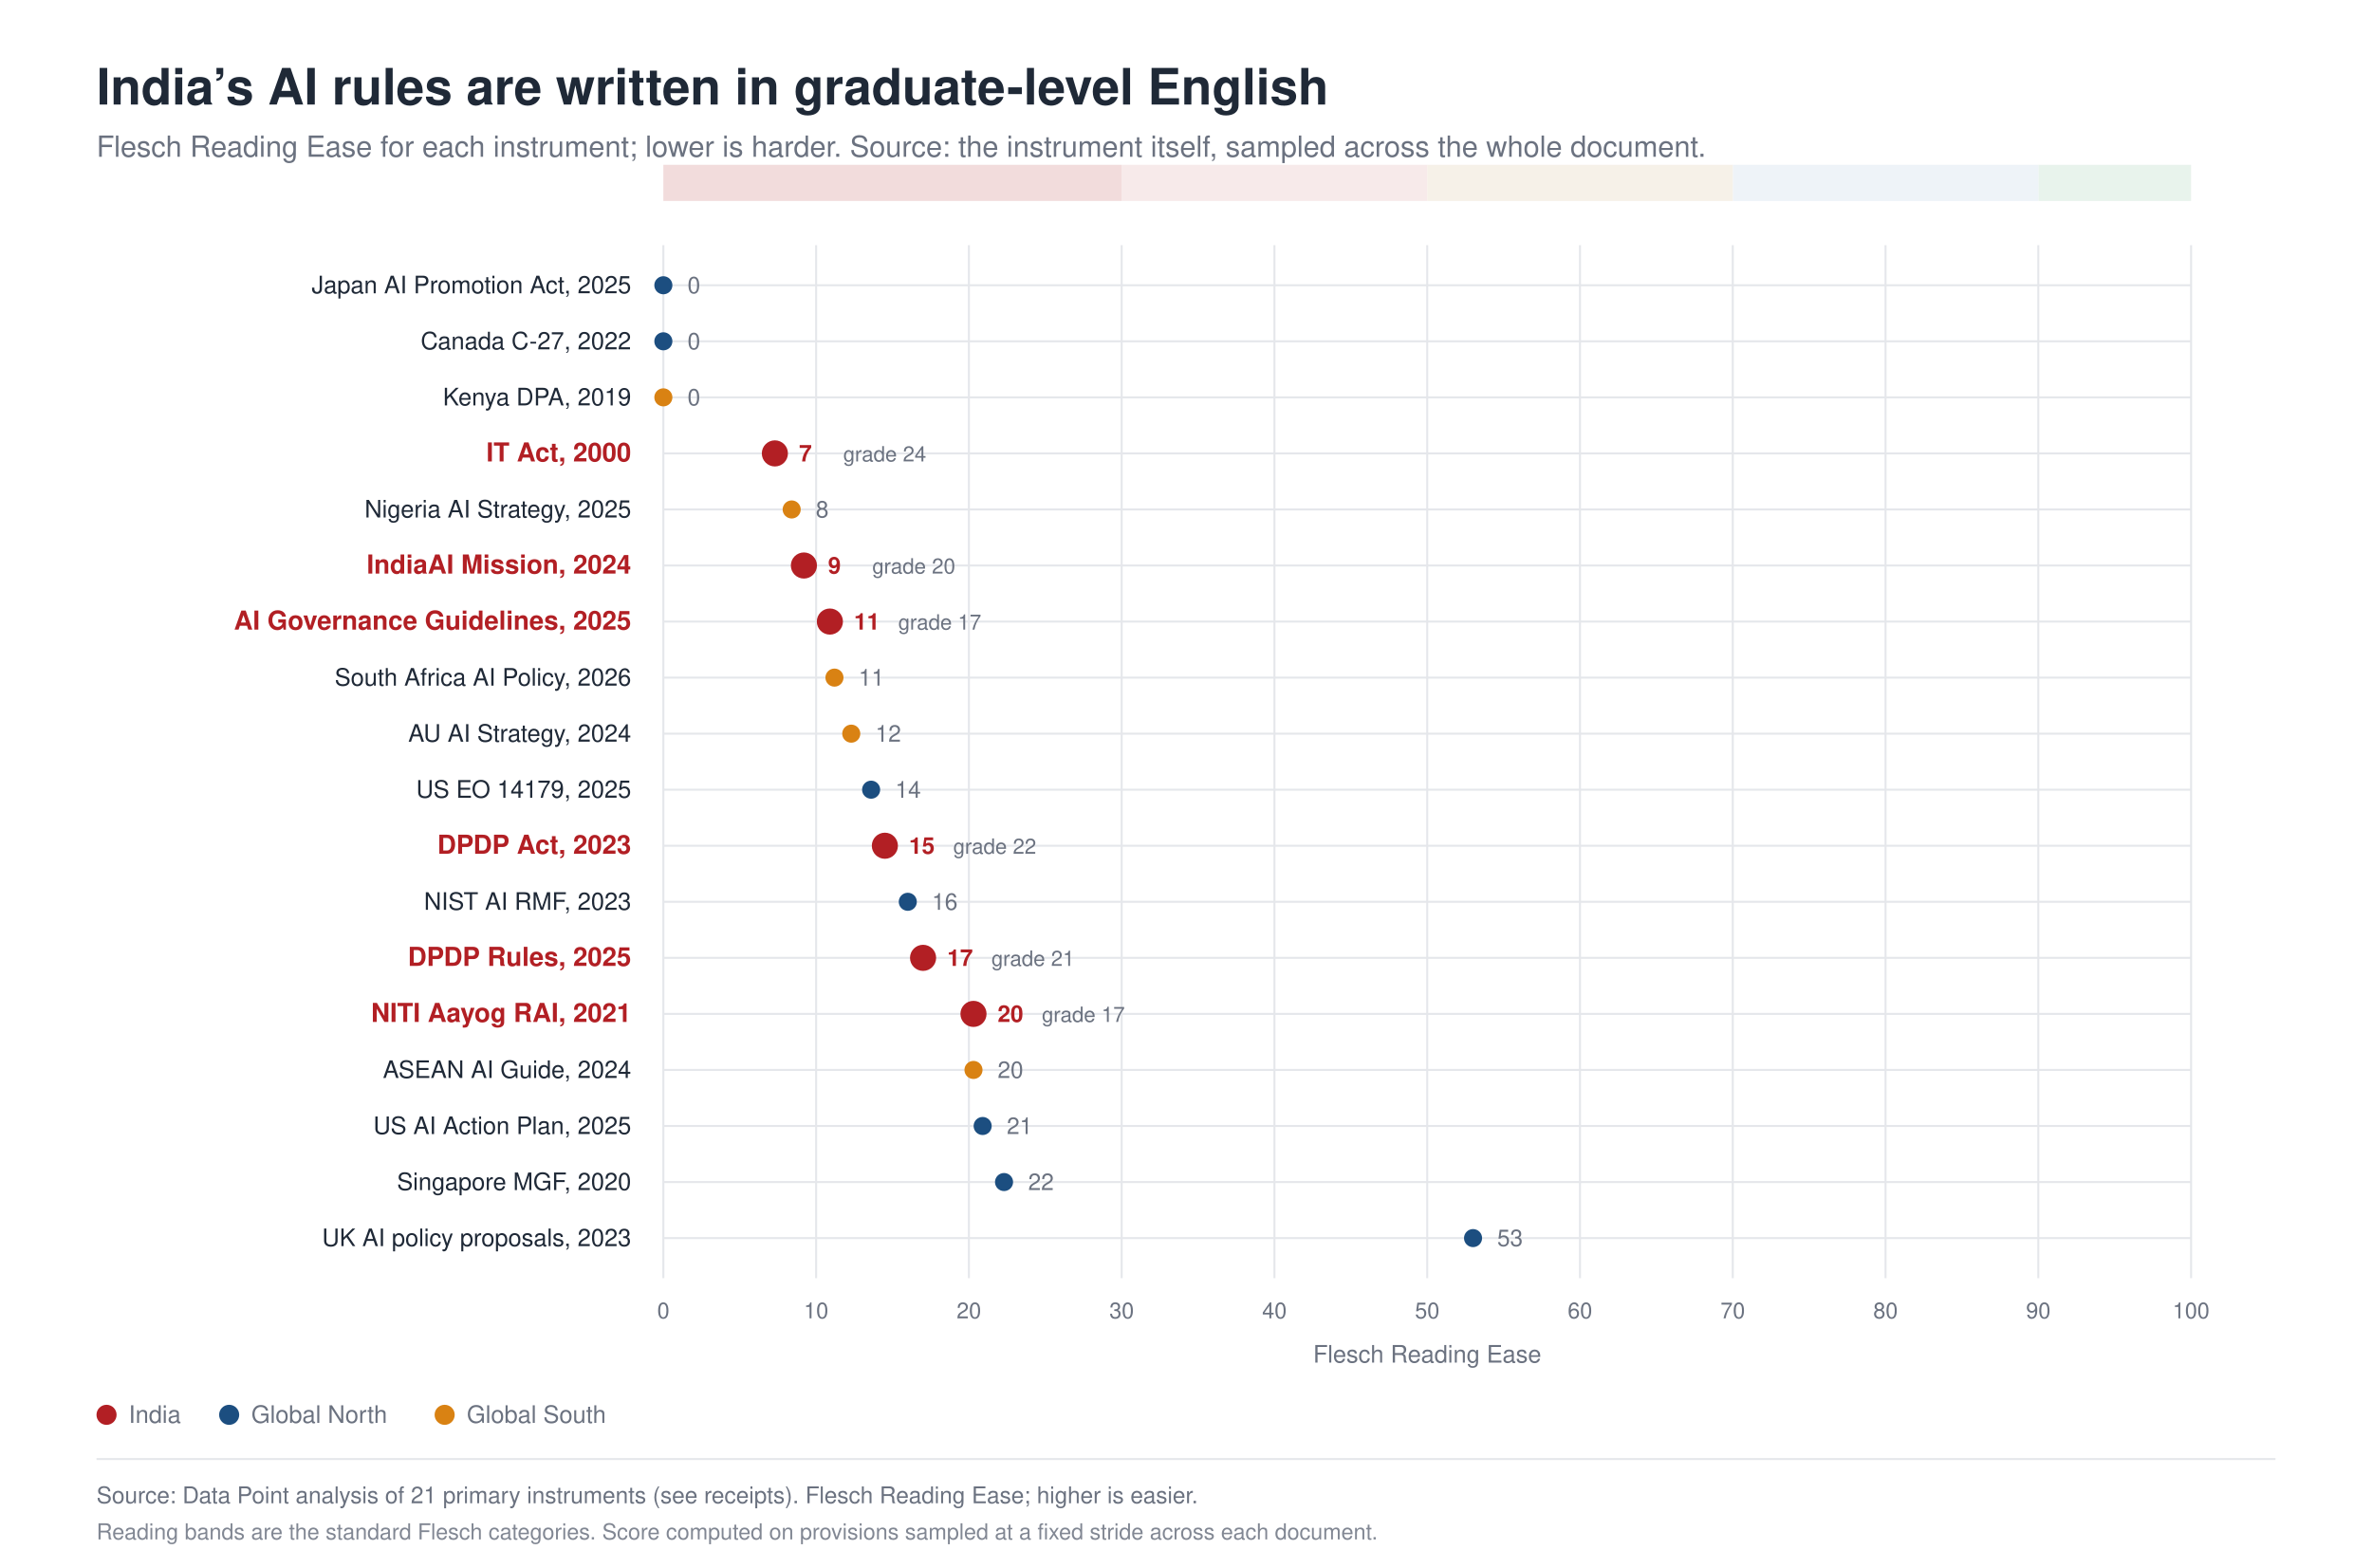
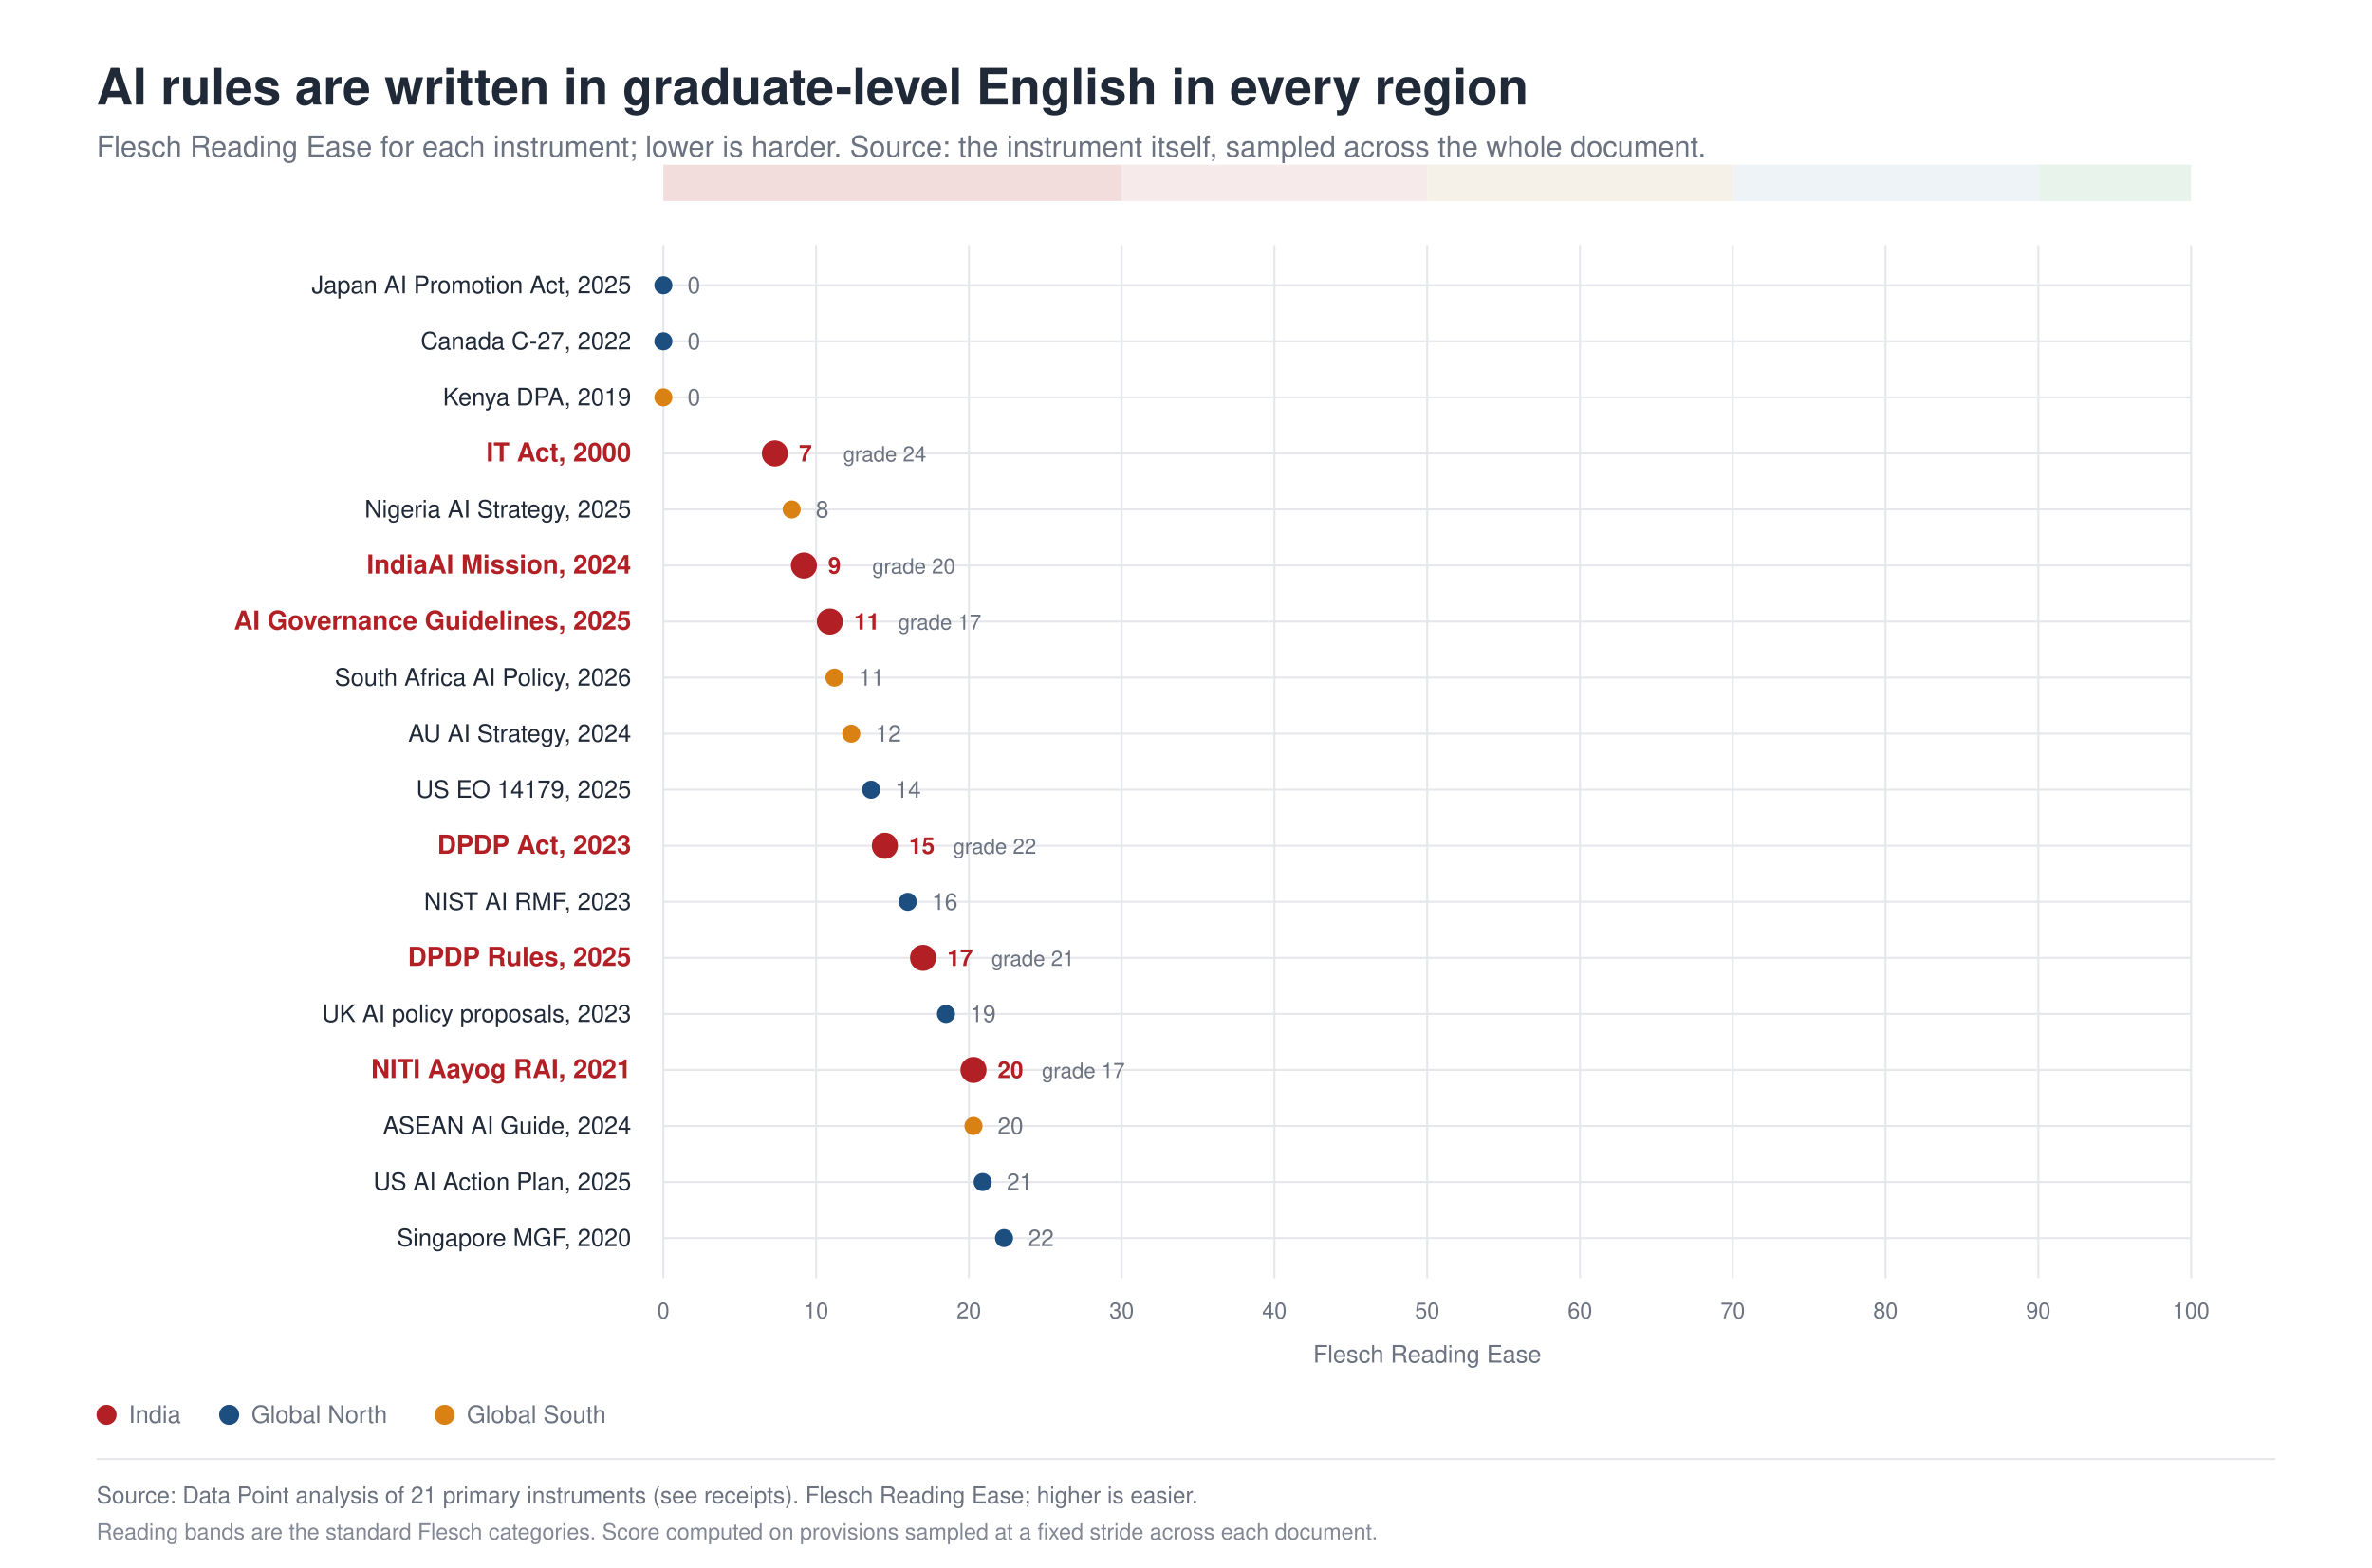
<svg xmlns="http://www.w3.org/2000/svg" width="1180" height="780" viewBox="0 0 1180 780" font-family="'Helvetica Neue', Helvetica, Arial, sans-serif">
-   <text x="48" y="52" font-size="25" font-weight="700" fill="#1f2937" text-anchor="start" opacity="1">India’s AI rules are written in graduate-level English</text>
+   <text x="48" y="52" font-size="25" font-weight="700" fill="#1f2937" text-anchor="start" opacity="1">AI rules are written in graduate-level English in every region</text>
  <text x="48" y="78" font-size="14.5" font-weight="400" fill="#6b7280" text-anchor="start" opacity="1">Flesch Reading Ease for each instrument; lower is harder. Source: the instrument itself, sampled across the whole document.</text>
  <rect x="1014" y="82" width="76" height="18" fill="#e8f3ec" stroke="none" stroke-width="1" opacity="1" rx="0" />
  <rect x="862" y="82" width="152" height="18" fill="#eef3f8" stroke="none" stroke-width="1" opacity="1" rx="0" />
  <rect x="710" y="82" width="152" height="18" fill="#f6f1e8" stroke="none" stroke-width="1" opacity="1" rx="0" />
  <rect x="558" y="82" width="152" height="18" fill="#f7eaea" stroke="none" stroke-width="1" opacity="1" rx="0" />
  <rect x="330" y="82" width="228" height="18" fill="#f2dcdc" stroke="none" stroke-width="1" opacity="1" rx="0" />
  <line x1="330" y1="122" x2="330" y2="636" stroke="#e5e7eb" stroke-width="1" opacity="1" stroke-linecap="butt" />
  <text x="330" y="656" font-size="11" font-weight="400" fill="#6b7280" text-anchor="middle" opacity="1">0</text>
  <line x1="406" y1="122" x2="406" y2="636" stroke="#e5e7eb" stroke-width="1" opacity="1" stroke-linecap="butt" />
  <text x="406" y="656" font-size="11" font-weight="400" fill="#6b7280" text-anchor="middle" opacity="1">10</text>
  <line x1="482" y1="122" x2="482" y2="636" stroke="#e5e7eb" stroke-width="1" opacity="1" stroke-linecap="butt" />
  <text x="482" y="656" font-size="11" font-weight="400" fill="#6b7280" text-anchor="middle" opacity="1">20</text>
  <line x1="558" y1="122" x2="558" y2="636" stroke="#e5e7eb" stroke-width="1" opacity="1" stroke-linecap="butt" />
  <text x="558" y="656" font-size="11" font-weight="400" fill="#6b7280" text-anchor="middle" opacity="1">30</text>
  <line x1="634" y1="122" x2="634" y2="636" stroke="#e5e7eb" stroke-width="1" opacity="1" stroke-linecap="butt" />
  <text x="634" y="656" font-size="11" font-weight="400" fill="#6b7280" text-anchor="middle" opacity="1">40</text>
  <line x1="710" y1="122" x2="710" y2="636" stroke="#e5e7eb" stroke-width="1" opacity="1" stroke-linecap="butt" />
  <text x="710" y="656" font-size="11" font-weight="400" fill="#6b7280" text-anchor="middle" opacity="1">50</text>
  <line x1="786" y1="122" x2="786" y2="636" stroke="#e5e7eb" stroke-width="1" opacity="1" stroke-linecap="butt" />
  <text x="786" y="656" font-size="11" font-weight="400" fill="#6b7280" text-anchor="middle" opacity="1">60</text>
  <line x1="862" y1="122" x2="862" y2="636" stroke="#e5e7eb" stroke-width="1" opacity="1" stroke-linecap="butt" />
  <text x="862" y="656" font-size="11" font-weight="400" fill="#6b7280" text-anchor="middle" opacity="1">70</text>
  <line x1="938" y1="122" x2="938" y2="636" stroke="#e5e7eb" stroke-width="1" opacity="1" stroke-linecap="butt" />
  <text x="938" y="656" font-size="11" font-weight="400" fill="#6b7280" text-anchor="middle" opacity="1">80</text>
  <line x1="1014" y1="122" x2="1014" y2="636" stroke="#e5e7eb" stroke-width="1" opacity="1" stroke-linecap="butt" />
  <text x="1014" y="656" font-size="11" font-weight="400" fill="#6b7280" text-anchor="middle" opacity="1">90</text>
  <line x1="1090" y1="122" x2="1090" y2="636" stroke="#e5e7eb" stroke-width="1" opacity="1" stroke-linecap="butt" />
  <text x="1090" y="656" font-size="11" font-weight="400" fill="#6b7280" text-anchor="middle" opacity="1">100</text>
  <text x="710" y="678" font-size="12" font-weight="400" fill="#6b7280" text-anchor="middle" opacity="1">Flesch Reading Ease</text>
  <text x="314" y="145.94" font-size="12" font-weight="400" fill="#1f2937" text-anchor="end" opacity="1">Japan AI Promotion Act, 2025</text>
  <line x1="330" y1="141.94" x2="1090" y2="141.94" stroke="#e5e7eb" stroke-width="1" opacity="1" stroke-linecap="butt" />
  <circle cx="330" cy="141.94" r="4.5" fill="#1c4e80" stroke="none" stroke-width="1" opacity="1" />
  <text x="342" y="145.94" font-size="11.5" font-weight="400" fill="#6b7280" text-anchor="start" opacity="1">0</text>
  <text x="314" y="173.83" font-size="12" font-weight="400" fill="#1f2937" text-anchor="end" opacity="1">Canada C-27, 2022</text>
  <line x1="330" y1="169.83" x2="1090" y2="169.83" stroke="#e5e7eb" stroke-width="1" opacity="1" stroke-linecap="butt" />
  <circle cx="330" cy="169.83" r="4.5" fill="#1c4e80" stroke="none" stroke-width="1" opacity="1" />
  <text x="342" y="173.83" font-size="11.5" font-weight="400" fill="#6b7280" text-anchor="start" opacity="1">0</text>
  <text x="314" y="201.72" font-size="12" font-weight="400" fill="#1f2937" text-anchor="end" opacity="1">Kenya DPA, 2019</text>
  <line x1="330" y1="197.72" x2="1090" y2="197.72" stroke="#e5e7eb" stroke-width="1" opacity="1" stroke-linecap="butt" />
  <circle cx="330" cy="197.72" r="4.5" fill="#d98213" stroke="none" stroke-width="1" opacity="1" />
  <text x="342" y="201.72" font-size="11.5" font-weight="400" fill="#6b7280" text-anchor="start" opacity="1">0</text>
  <text x="314" y="229.61" font-size="13" font-weight="700" fill="#b21f24" text-anchor="end" opacity="1">IT Act, 2000</text>
  <line x1="330" y1="225.61" x2="1090" y2="225.61" stroke="#e5e7eb" stroke-width="1" opacity="1" stroke-linecap="butt" />
  <circle cx="385.48" cy="225.61" r="6.5" fill="#b21f24" stroke="none" stroke-width="1" opacity="1" />
  <text x="397.48" y="229.61" font-size="11.5" font-weight="700" fill="#b21f24" text-anchor="start" opacity="1">7</text>
  <text x="419.48" y="229.61" font-size="10.5" font-weight="400" fill="#6b7280" text-anchor="start" opacity="1">grade 24</text>
  <text x="314" y="257.5" font-size="12" font-weight="400" fill="#1f2937" text-anchor="end" opacity="1">Nigeria AI Strategy, 2025</text>
  <line x1="330" y1="253.5" x2="1090" y2="253.5" stroke="#e5e7eb" stroke-width="1" opacity="1" stroke-linecap="butt" />
  <circle cx="393.84" cy="253.5" r="4.5" fill="#d98213" stroke="none" stroke-width="1" opacity="1" />
  <text x="405.84" y="257.5" font-size="11.5" font-weight="400" fill="#6b7280" text-anchor="start" opacity="1">8</text>
  <text x="314" y="285.39" font-size="13" font-weight="700" fill="#b21f24" text-anchor="end" opacity="1">IndiaAI Mission, 2024</text>
  <line x1="330" y1="281.39" x2="1090" y2="281.39" stroke="#e5e7eb" stroke-width="1" opacity="1" stroke-linecap="butt" />
  <circle cx="399.92" cy="281.39" r="6.5" fill="#b21f24" stroke="none" stroke-width="1" opacity="1" />
  <text x="411.92" y="285.39" font-size="11.5" font-weight="700" fill="#b21f24" text-anchor="start" opacity="1">9</text>
  <text x="433.92" y="285.39" font-size="10.5" font-weight="400" fill="#6b7280" text-anchor="start" opacity="1">grade 20</text>
  <text x="314" y="313.28" font-size="13" font-weight="700" fill="#b21f24" text-anchor="end" opacity="1">AI Governance Guidelines, 2025</text>
  <line x1="330" y1="309.28" x2="1090" y2="309.28" stroke="#e5e7eb" stroke-width="1" opacity="1" stroke-linecap="butt" />
  <circle cx="412.84" cy="309.28" r="6.5" fill="#b21f24" stroke="none" stroke-width="1" opacity="1" />
  <text x="424.84" y="313.28" font-size="11.5" font-weight="700" fill="#b21f24" text-anchor="start" opacity="1">11</text>
  <text x="446.84" y="313.28" font-size="10.5" font-weight="400" fill="#6b7280" text-anchor="start" opacity="1">grade 17</text>
  <text x="314" y="341.17" font-size="12" font-weight="400" fill="#1f2937" text-anchor="end" opacity="1">South Africa AI Policy, 2026</text>
  <line x1="330" y1="337.17" x2="1090" y2="337.17" stroke="#e5e7eb" stroke-width="1" opacity="1" stroke-linecap="butt" />
  <circle cx="415.12" cy="337.17" r="4.5" fill="#d98213" stroke="none" stroke-width="1" opacity="1" />
  <text x="427.12" y="341.17" font-size="11.5" font-weight="400" fill="#6b7280" text-anchor="start" opacity="1">11</text>
  <text x="314" y="369.06" font-size="12" font-weight="400" fill="#1f2937" text-anchor="end" opacity="1">AU AI Strategy, 2024</text>
  <line x1="330" y1="365.06" x2="1090" y2="365.06" stroke="#e5e7eb" stroke-width="1" opacity="1" stroke-linecap="butt" />
  <circle cx="423.48" cy="365.06" r="4.5" fill="#d98213" stroke="none" stroke-width="1" opacity="1" />
  <text x="435.48" y="369.06" font-size="11.5" font-weight="400" fill="#6b7280" text-anchor="start" opacity="1">12</text>
  <text x="314" y="396.94" font-size="12" font-weight="400" fill="#1f2937" text-anchor="end" opacity="1">US EO 14179, 2025</text>
  <line x1="330" y1="392.94" x2="1090" y2="392.94" stroke="#e5e7eb" stroke-width="1" opacity="1" stroke-linecap="butt" />
  <circle cx="433.36" cy="392.94" r="4.5" fill="#1c4e80" stroke="none" stroke-width="1" opacity="1" />
  <text x="445.36" y="396.94" font-size="11.5" font-weight="400" fill="#6b7280" text-anchor="start" opacity="1">14</text>
  <text x="314" y="424.83" font-size="13" font-weight="700" fill="#b21f24" text-anchor="end" opacity="1">DPDP Act, 2023</text>
  <line x1="330" y1="420.83" x2="1090" y2="420.83" stroke="#e5e7eb" stroke-width="1" opacity="1" stroke-linecap="butt" />
  <circle cx="440.2" cy="420.83" r="6.5" fill="#b21f24" stroke="none" stroke-width="1" opacity="1" />
  <text x="452.2" y="424.83" font-size="11.5" font-weight="700" fill="#b21f24" text-anchor="start" opacity="1">15</text>
  <text x="474.2" y="424.83" font-size="10.5" font-weight="400" fill="#6b7280" text-anchor="start" opacity="1">grade 22</text>
  <text x="314" y="452.72" font-size="12" font-weight="400" fill="#1f2937" text-anchor="end" opacity="1">NIST AI RMF, 2023</text>
  <line x1="330" y1="448.72" x2="1090" y2="448.72" stroke="#e5e7eb" stroke-width="1" opacity="1" stroke-linecap="butt" />
  <circle cx="451.6" cy="448.72" r="4.5" fill="#1c4e80" stroke="none" stroke-width="1" opacity="1" />
  <text x="463.6" y="452.72" font-size="11.5" font-weight="400" fill="#6b7280" text-anchor="start" opacity="1">16</text>
  <text x="314" y="480.61" font-size="13" font-weight="700" fill="#b21f24" text-anchor="end" opacity="1">DPDP Rules, 2025</text>
  <line x1="330" y1="476.61" x2="1090" y2="476.61" stroke="#e5e7eb" stroke-width="1" opacity="1" stroke-linecap="butt" />
  <circle cx="459.2" cy="476.61" r="6.5" fill="#b21f24" stroke="none" stroke-width="1" opacity="1" />
  <text x="471.2" y="480.61" font-size="11.5" font-weight="700" fill="#b21f24" text-anchor="start" opacity="1">17</text>
  <text x="493.2" y="480.61" font-size="10.5" font-weight="400" fill="#6b7280" text-anchor="start" opacity="1">grade 21</text>
-   <text x="314" y="508.5" font-size="13" font-weight="700" fill="#b21f24" text-anchor="end" opacity="1">NITI Aayog RAI, 2021</text>
+   <text x="314" y="508.5" font-size="12" font-weight="400" fill="#1f2937" text-anchor="end" opacity="1">UK AI policy proposals, 2023</text>
  <line x1="330" y1="504.5" x2="1090" y2="504.5" stroke="#e5e7eb" stroke-width="1" opacity="1" stroke-linecap="butt" />
-   <circle cx="484.28" cy="504.5" r="6.5" fill="#b21f24" stroke="none" stroke-width="1" opacity="1" />
-   <text x="496.28" y="508.5" font-size="11.5" font-weight="700" fill="#b21f24" text-anchor="start" opacity="1">20</text>
-   <text x="518.28" y="508.5" font-size="10.5" font-weight="400" fill="#6b7280" text-anchor="start" opacity="1">grade 17</text>
-   <text x="314" y="536.39" font-size="12" font-weight="400" fill="#1f2937" text-anchor="end" opacity="1">ASEAN AI Guide, 2024</text>
+   <circle cx="470.6" cy="504.5" r="4.5" fill="#1c4e80" stroke="none" stroke-width="1" opacity="1" />
+   <text x="482.6" y="508.5" font-size="11.5" font-weight="400" fill="#6b7280" text-anchor="start" opacity="1">19</text>
+   <text x="314" y="536.39" font-size="13" font-weight="700" fill="#b21f24" text-anchor="end" opacity="1">NITI Aayog RAI, 2021</text>
  <line x1="330" y1="532.39" x2="1090" y2="532.39" stroke="#e5e7eb" stroke-width="1" opacity="1" stroke-linecap="butt" />
-   <circle cx="484.28" cy="532.39" r="4.5" fill="#d98213" stroke="none" stroke-width="1" opacity="1" />
-   <text x="496.28" y="536.39" font-size="11.5" font-weight="400" fill="#6b7280" text-anchor="start" opacity="1">20</text>
-   <text x="314" y="564.28" font-size="12" font-weight="400" fill="#1f2937" text-anchor="end" opacity="1">US AI Action Plan, 2025</text>
+   <circle cx="484.28" cy="532.39" r="6.5" fill="#b21f24" stroke="none" stroke-width="1" opacity="1" />
+   <text x="496.28" y="536.39" font-size="11.5" font-weight="700" fill="#b21f24" text-anchor="start" opacity="1">20</text>
+   <text x="518.28" y="536.39" font-size="10.5" font-weight="400" fill="#6b7280" text-anchor="start" opacity="1">grade 17</text>
+   <text x="314" y="564.28" font-size="12" font-weight="400" fill="#1f2937" text-anchor="end" opacity="1">ASEAN AI Guide, 2024</text>
  <line x1="330" y1="560.28" x2="1090" y2="560.28" stroke="#e5e7eb" stroke-width="1" opacity="1" stroke-linecap="butt" />
-   <circle cx="488.84" cy="560.28" r="4.5" fill="#1c4e80" stroke="none" stroke-width="1" opacity="1" />
-   <text x="500.84" y="564.28" font-size="11.5" font-weight="400" fill="#6b7280" text-anchor="start" opacity="1">21</text>
-   <text x="314" y="592.17" font-size="12" font-weight="400" fill="#1f2937" text-anchor="end" opacity="1">Singapore MGF, 2020</text>
+   <circle cx="484.28" cy="560.28" r="4.5" fill="#d98213" stroke="none" stroke-width="1" opacity="1" />
+   <text x="496.28" y="564.28" font-size="11.5" font-weight="400" fill="#6b7280" text-anchor="start" opacity="1">20</text>
+   <text x="314" y="592.17" font-size="12" font-weight="400" fill="#1f2937" text-anchor="end" opacity="1">US AI Action Plan, 2025</text>
  <line x1="330" y1="588.17" x2="1090" y2="588.17" stroke="#e5e7eb" stroke-width="1" opacity="1" stroke-linecap="butt" />
-   <circle cx="499.48" cy="588.17" r="4.5" fill="#1c4e80" stroke="none" stroke-width="1" opacity="1" />
-   <text x="511.48" y="592.17" font-size="11.5" font-weight="400" fill="#6b7280" text-anchor="start" opacity="1">22</text>
-   <text x="314" y="620.06" font-size="12" font-weight="400" fill="#1f2937" text-anchor="end" opacity="1">UK AI policy proposals, 2023</text>
+   <circle cx="488.84" cy="588.17" r="4.5" fill="#1c4e80" stroke="none" stroke-width="1" opacity="1" />
+   <text x="500.84" y="592.17" font-size="11.5" font-weight="400" fill="#6b7280" text-anchor="start" opacity="1">21</text>
+   <text x="314" y="620.06" font-size="12" font-weight="400" fill="#1f2937" text-anchor="end" opacity="1">Singapore MGF, 2020</text>
  <line x1="330" y1="616.06" x2="1090" y2="616.06" stroke="#e5e7eb" stroke-width="1" opacity="1" stroke-linecap="butt" />
-   <circle cx="732.8" cy="616.06" r="4.5" fill="#1c4e80" stroke="none" stroke-width="1" opacity="1" />
-   <text x="744.8" y="620.06" font-size="11.5" font-weight="400" fill="#6b7280" text-anchor="start" opacity="1">53</text>
+   <circle cx="499.48" cy="616.06" r="4.5" fill="#1c4e80" stroke="none" stroke-width="1" opacity="1" />
+   <text x="511.48" y="620.06" font-size="11.5" font-weight="400" fill="#6b7280" text-anchor="start" opacity="1">22</text>
  <circle cx="53" cy="704" r="5" fill="#b21f24" stroke="none" stroke-width="1" opacity="1" />
  <text x="64" y="708" font-size="12" font-weight="400" fill="#6b7280" text-anchor="start" opacity="1">India</text>
  <circle cx="114" cy="704" r="5" fill="#1c4e80" stroke="none" stroke-width="1" opacity="1" />
  <text x="125" y="708" font-size="12" font-weight="400" fill="#6b7280" text-anchor="start" opacity="1">Global North</text>
  <circle cx="221.2" cy="704" r="5" fill="#d98213" stroke="none" stroke-width="1" opacity="1" />
  <text x="232.2" y="708" font-size="12" font-weight="400" fill="#6b7280" text-anchor="start" opacity="1">Global South</text>
  <line x1="48" y1="726" x2="1132" y2="726" stroke="#e5e7eb" stroke-width="1" opacity="1" stroke-linecap="butt" />
  <text x="48" y="748" font-size="11.5" font-weight="400" fill="#6b7280" text-anchor="start" opacity="1">Source: Data Point analysis of 21 primary instruments (see receipts). Flesch Reading Ease; higher is easier.</text>
  <text x="48" y="766" font-size="11" font-weight="400" fill="#6b7280" text-anchor="start" opacity="0.85">Reading bands are the standard Flesch categories. Score computed on provisions sampled at a fixed stride across each document.</text>
</svg>
